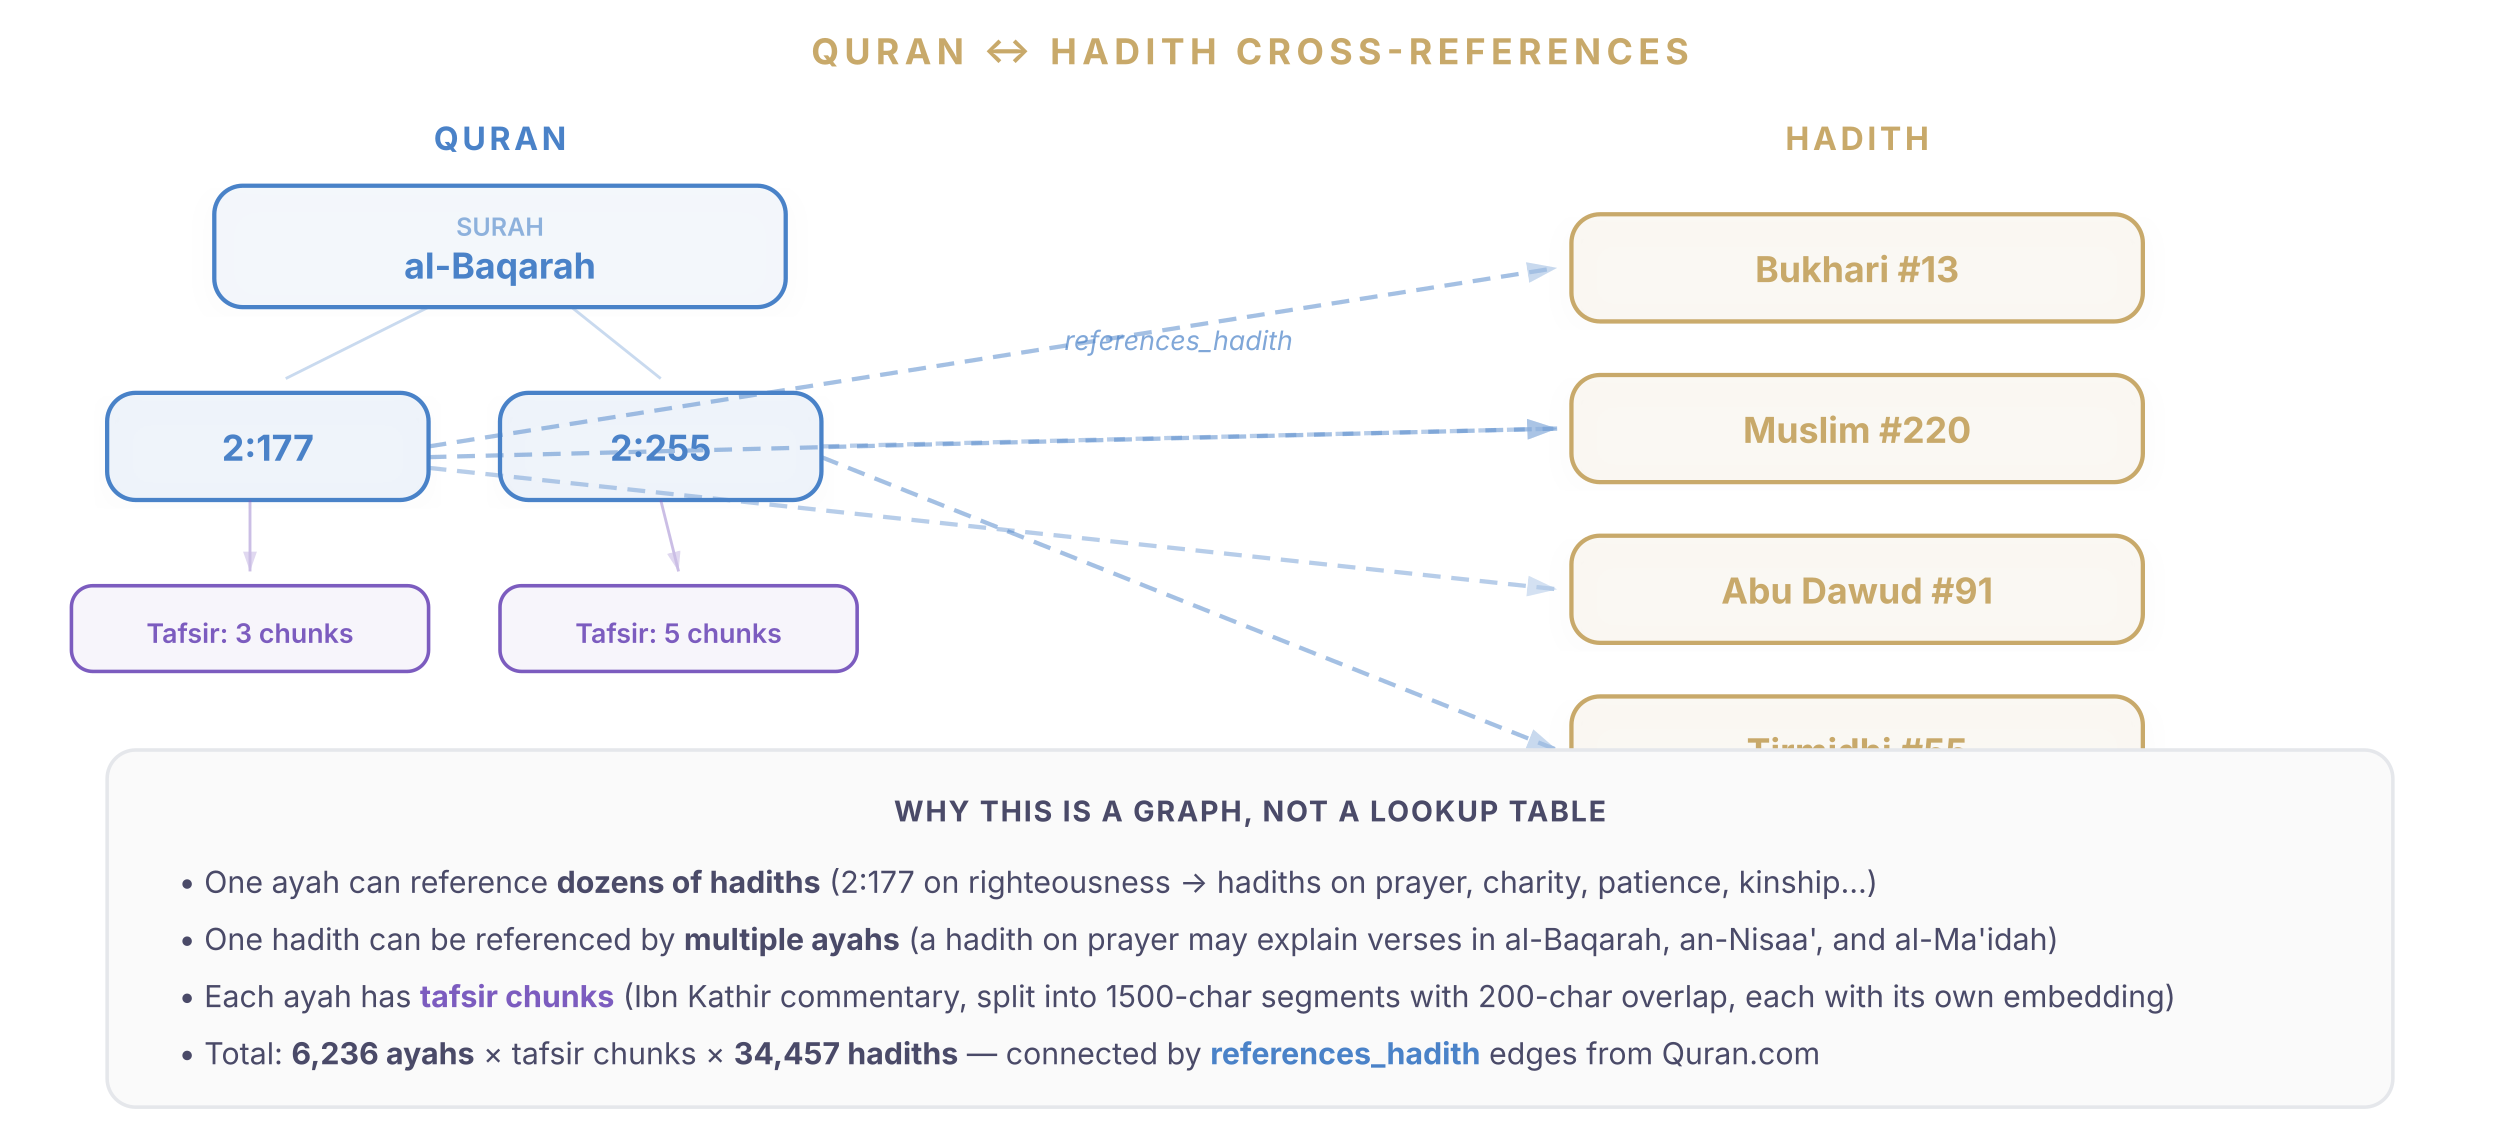
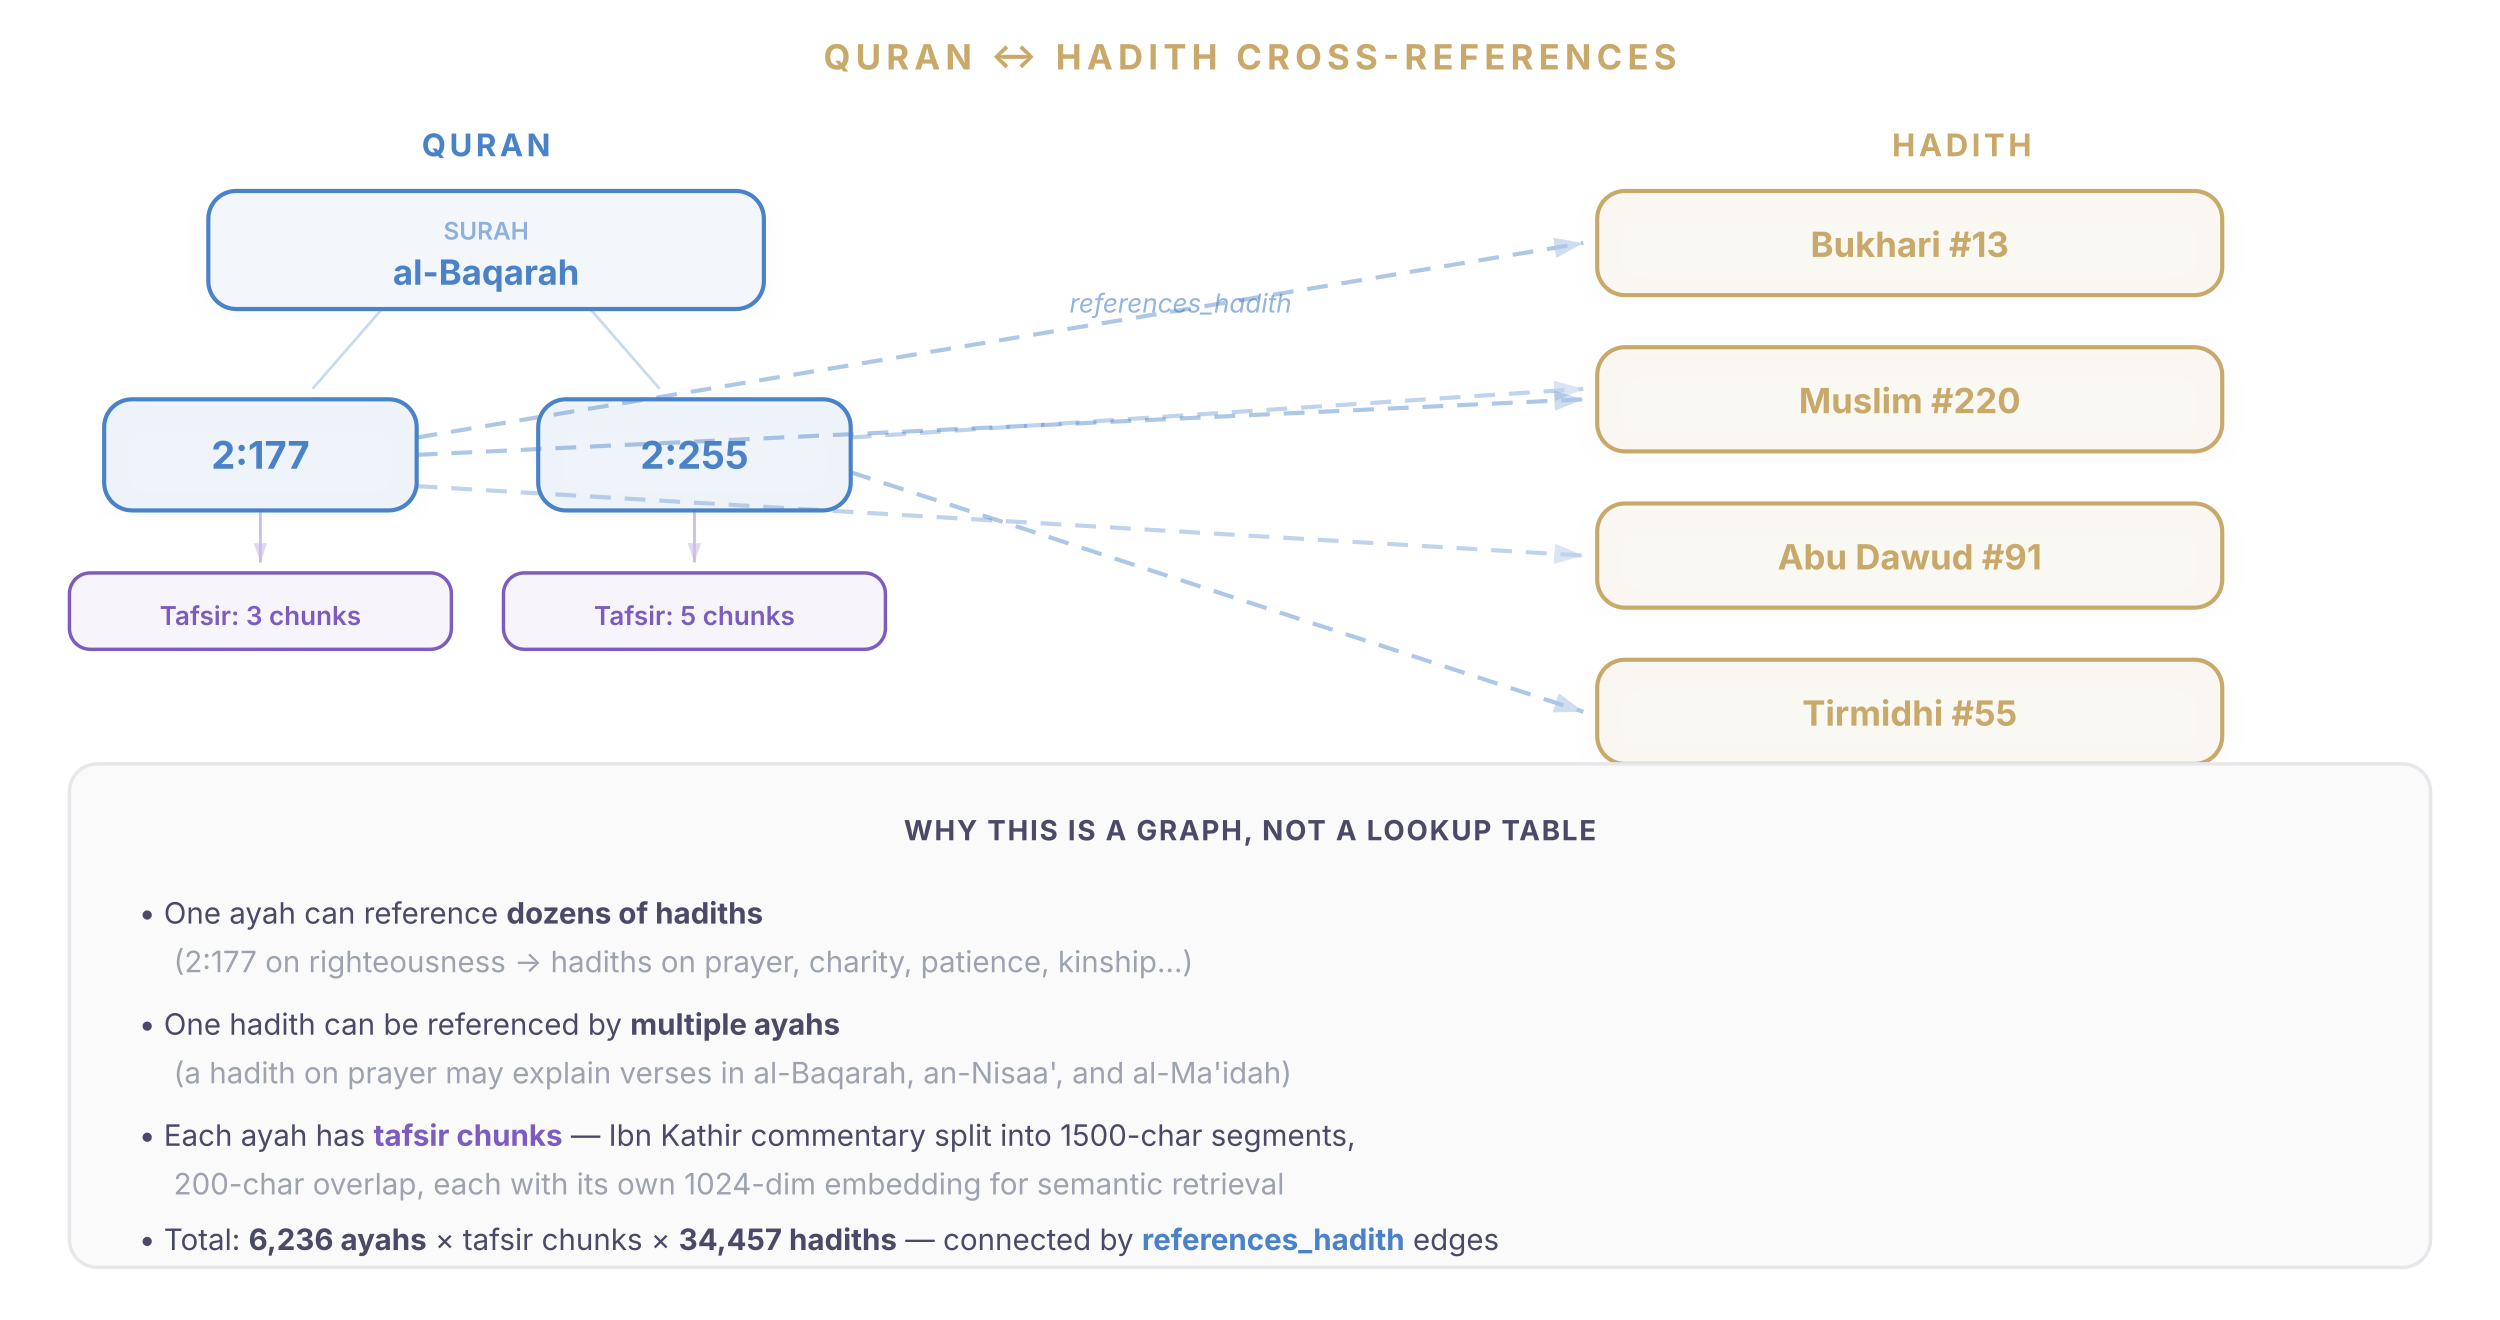
- <svg xmlns="http://www.w3.org/2000/svg" viewBox="0 0 700 320">
+ <svg xmlns="http://www.w3.org/2000/svg" viewBox="0 0 720 380">
  <defs>
    <filter id="shadow" x="-4%" y="-4%" width="108%" height="112%">
      <feDropShadow dx="0" dy="2" stdDeviation="4" flood-color="#000" flood-opacity="0.06" />
    </filter>
    <marker id="ab" viewBox="0 0 10 7" refX="10" refY="3.5" markerWidth="7" markerHeight="5" orient="auto-start-reverse">
      <path d="M 0 0 L 10 3.5 L 0 7 z" fill="#4a82c8" opacity="0.6" />
    </marker>
    <marker id="at" viewBox="0 0 10 7" refX="10" refY="3.5" markerWidth="7" markerHeight="5" orient="auto-start-reverse">
      <path d="M 0 0 L 10 3.5 L 0 7 z" fill="#7c5cbf" opacity="0.6" />
    </marker>
  </defs>
-   <text x="350" y="18" text-anchor="middle" font-family="system-ui, -apple-system, 'Segoe UI', sans-serif" font-size="10" font-weight="700" letter-spacing="1.5" fill="#c8a96a">QURAN ↔ HADITH CROSS-REFERENCES</text>
-   <text x="140" y="42" text-anchor="middle" font-family="system-ui, -apple-system, 'Segoe UI', sans-serif" font-size="9" font-weight="700" fill="#4a82c8" letter-spacing="1">QURAN</text>
-   <rect x="60" y="52" width="160" height="34" rx="8" fill="rgba(74,130,200,0.06)" stroke="#4a82c8" stroke-width="1.2" filter="url(#shadow)" />
-   <text x="140" y="66" text-anchor="middle" font-family="system-ui, -apple-system, 'Segoe UI', sans-serif" font-size="7" font-weight="600" fill="#4a82c8" opacity="0.6">SURAH</text>
-   <text x="140" y="78" text-anchor="middle" font-family="system-ui, -apple-system, 'Segoe UI', sans-serif" font-size="10" font-weight="700" fill="#4a82c8">al-Baqarah</text>
-   <rect x="30" y="110" width="90" height="30" rx="8" fill="rgba(74,130,200,0.08)" stroke="#4a82c8" stroke-width="1.2" filter="url(#shadow)" />
-   <text x="75" y="129" text-anchor="middle" font-family="system-ui, -apple-system, 'Segoe UI', sans-serif" font-size="10" font-weight="700" fill="#4a82c8">2:177</text>
-   <rect x="140" y="110" width="90" height="30" rx="8" fill="rgba(74,130,200,0.08)" stroke="#4a82c8" stroke-width="1.2" filter="url(#shadow)" />
-   <text x="185" y="129" text-anchor="middle" font-family="system-ui, -apple-system, 'Segoe UI', sans-serif" font-size="10" font-weight="700" fill="#4a82c8">2:255</text>
-   <line x1="120" y1="86" x2="80" y2="106" stroke="#4a82c8" stroke-width="0.8" opacity="0.3" />
-   <line x1="160" y1="86" x2="185" y2="106" stroke="#4a82c8" stroke-width="0.8" opacity="0.3" />
-   <rect x="20" y="164" width="100" height="24" rx="6" fill="rgba(124,92,191,0.06)" stroke="#7c5cbf" stroke-width="1" />
-   <text x="70" y="180" text-anchor="middle" font-family="system-ui, -apple-system, 'Segoe UI', sans-serif" font-size="7.5" font-weight="600" fill="#7c5cbf">Tafsir: 3 chunks</text>
-   <rect x="140" y="164" width="100" height="24" rx="6" fill="rgba(124,92,191,0.06)" stroke="#7c5cbf" stroke-width="1" />
-   <text x="190" y="180" text-anchor="middle" font-family="system-ui, -apple-system, 'Segoe UI', sans-serif" font-size="7.5" font-weight="600" fill="#7c5cbf">Tafsir: 5 chunks</text>
-   <line x1="70" y1="140" x2="70" y2="160" stroke="#7c5cbf" stroke-width="0.8" opacity="0.4" marker-end="url(#at)" />
-   <line x1="185" y1="140" x2="190" y2="160" stroke="#7c5cbf" stroke-width="0.8" opacity="0.4" marker-end="url(#at)" />
-   <text x="520" y="42" text-anchor="middle" font-family="system-ui, -apple-system, 'Segoe UI', sans-serif" font-size="9" font-weight="700" fill="#c8a96a" letter-spacing="1">HADITH</text>
-   <rect x="440" y="60" width="160" height="30" rx="8" fill="rgba(200,169,106,0.08)" stroke="#c8a96a" stroke-width="1.2" filter="url(#shadow)" />
-   <text x="520" y="79" text-anchor="middle" font-family="system-ui, -apple-system, 'Segoe UI', sans-serif" font-size="10" font-weight="700" fill="#c8a96a">Bukhari #13</text>
-   <rect x="440" y="105" width="160" height="30" rx="8" fill="rgba(200,169,106,0.08)" stroke="#c8a96a" stroke-width="1.2" filter="url(#shadow)" />
-   <text x="520" y="124" text-anchor="middle" font-family="system-ui, -apple-system, 'Segoe UI', sans-serif" font-size="10" font-weight="700" fill="#c8a96a">Muslim #220</text>
-   <rect x="440" y="150" width="160" height="30" rx="8" fill="rgba(200,169,106,0.08)" stroke="#c8a96a" stroke-width="1.2" filter="url(#shadow)" />
-   <text x="520" y="169" text-anchor="middle" font-family="system-ui, -apple-system, 'Segoe UI', sans-serif" font-size="10" font-weight="700" fill="#c8a96a">Abu Dawud #91</text>
-   <rect x="440" y="195" width="160" height="30" rx="8" fill="rgba(200,169,106,0.08)" stroke="#c8a96a" stroke-width="1.2" filter="url(#shadow)" />
-   <text x="520" y="214" text-anchor="middle" font-family="system-ui, -apple-system, 'Segoe UI', sans-serif" font-size="10" font-weight="700" fill="#c8a96a">Tirmidhi #55</text>
-   <line x1="120" y1="125" x2="436" y2="75" stroke="#4a82c8" stroke-width="1.2" stroke-dasharray="5,3" opacity="0.5" marker-end="url(#ab)" />
-   <line x1="120" y1="128" x2="436" y2="120" stroke="#4a82c8" stroke-width="1.2" stroke-dasharray="5,3" opacity="0.5" marker-end="url(#ab)" />
-   <line x1="120" y1="131" x2="436" y2="165" stroke="#4a82c8" stroke-width="1.2" stroke-dasharray="5,3" opacity="0.4" marker-end="url(#ab)" />
-   <line x1="230" y1="125" x2="436" y2="120" stroke="#4a82c8" stroke-width="1.2" stroke-dasharray="5,3" opacity="0.4" marker-end="url(#ab)" />
-   <line x1="230" y1="128" x2="436" y2="210" stroke="#4a82c8" stroke-width="1.2" stroke-dasharray="5,3" opacity="0.5" marker-end="url(#ab)" />
-   <text x="330" y="98" text-anchor="middle" font-family="system-ui, -apple-system, 'Segoe UI', sans-serif" font-size="7.5" font-style="italic" fill="#4a82c8" opacity="0.7">references_hadith</text>
-   <rect x="30" y="210" width="640" height="100" rx="8" fill="#fafafa" stroke="#e5e7eb" stroke-width="1" />
-   <text x="350" y="230" text-anchor="middle" font-family="system-ui, -apple-system, 'Segoe UI', sans-serif" font-size="8" font-weight="700" fill="#4a4a68" letter-spacing="0.5">WHY THIS IS A GRAPH, NOT A LOOKUP TABLE</text>
-   <text x="50" y="250" font-family="system-ui, -apple-system, 'Segoe UI', sans-serif" font-size="8.5" fill="#4a4a68">• One ayah can reference <tspan font-weight="700">dozens of hadiths</tspan> (2:177 on righteousness → hadiths on prayer, charity, patience, kinship...)</text>
-   <text x="50" y="266" font-family="system-ui, -apple-system, 'Segoe UI', sans-serif" font-size="8.5" fill="#4a4a68">• One hadith can be referenced by <tspan font-weight="700">multiple ayahs</tspan> (a hadith on prayer may explain verses in al-Baqarah, an-Nisaa', and al-Ma'idah)</text>
-   <text x="50" y="282" font-family="system-ui, -apple-system, 'Segoe UI', sans-serif" font-size="8.5" fill="#4a4a68">• Each ayah has <tspan font-weight="700" fill="#7c5cbf">tafsir chunks</tspan> (Ibn Kathir commentary, split into 1500-char segments with 200-char overlap, each with its own embedding)</text>
-   <text x="50" y="298" font-family="system-ui, -apple-system, 'Segoe UI', sans-serif" font-size="8.5" fill="#4a4a68">• Total: <tspan font-weight="700">6,236 ayahs</tspan> × tafsir chunks × <tspan font-weight="700">34,457 hadiths</tspan> — connected by <tspan font-weight="700" fill="#4a82c8">references_hadith</tspan> edges from Quran.com</text>
+   <text x="360" y="20" text-anchor="middle" font-family="system-ui, -apple-system, 'Segoe UI', sans-serif" font-size="10" font-weight="700" letter-spacing="1.5" fill="#c8a96a">QURAN ↔ HADITH CROSS-REFERENCES</text>
+   <text x="140" y="45" text-anchor="middle" font-family="system-ui, -apple-system, 'Segoe UI', sans-serif" font-size="9" font-weight="700" fill="#4a82c8" letter-spacing="1">QURAN</text>
+   <rect x="60" y="55" width="160" height="34" rx="8" fill="rgba(74,130,200,0.06)" stroke="#4a82c8" stroke-width="1.2" filter="url(#shadow)" />
+   <text x="140" y="69" text-anchor="middle" font-family="system-ui, -apple-system, 'Segoe UI', sans-serif" font-size="7" font-weight="600" fill="#4a82c8" opacity="0.6">SURAH</text>
+   <text x="140" y="82" text-anchor="middle" font-family="system-ui, -apple-system, 'Segoe UI', sans-serif" font-size="10" font-weight="700" fill="#4a82c8">al-Baqarah</text>
+   <line x1="110" y1="89" x2="90" y2="112" stroke="#4a82c8" stroke-width="0.8" opacity="0.3" />
+   <rect x="30" y="115" width="90" height="32" rx="8" fill="rgba(74,130,200,0.08)" stroke="#4a82c8" stroke-width="1.2" filter="url(#shadow)" />
+   <text x="75" y="135" text-anchor="middle" font-family="system-ui, -apple-system, 'Segoe UI', sans-serif" font-size="11" font-weight="700" fill="#4a82c8">2:177</text>
+   <line x1="170" y1="89" x2="190" y2="112" stroke="#4a82c8" stroke-width="0.8" opacity="0.3" />
+   <rect x="155" y="115" width="90" height="32" rx="8" fill="rgba(74,130,200,0.08)" stroke="#4a82c8" stroke-width="1.2" filter="url(#shadow)" />
+   <text x="200" y="135" text-anchor="middle" font-family="system-ui, -apple-system, 'Segoe UI', sans-serif" font-size="11" font-weight="700" fill="#4a82c8">2:255</text>
+   <line x1="75" y1="147" x2="75" y2="162" stroke="#7c5cbf" stroke-width="0.8" opacity="0.4" marker-end="url(#at)" />
+   <rect x="20" y="165" width="110" height="22" rx="6" fill="rgba(124,92,191,0.06)" stroke="#7c5cbf" stroke-width="1" />
+   <text x="75" y="180" text-anchor="middle" font-family="system-ui, -apple-system, 'Segoe UI', sans-serif" font-size="7.5" font-weight="600" fill="#7c5cbf">Tafsir: 3 chunks</text>
+   <line x1="200" y1="147" x2="200" y2="162" stroke="#7c5cbf" stroke-width="0.8" opacity="0.4" marker-end="url(#at)" />
+   <rect x="145" y="165" width="110" height="22" rx="6" fill="rgba(124,92,191,0.06)" stroke="#7c5cbf" stroke-width="1" />
+   <text x="200" y="180" text-anchor="middle" font-family="system-ui, -apple-system, 'Segoe UI', sans-serif" font-size="7.5" font-weight="600" fill="#7c5cbf">Tafsir: 5 chunks</text>
+   <text x="565" y="45" text-anchor="middle" font-family="system-ui, -apple-system, 'Segoe UI', sans-serif" font-size="9" font-weight="700" fill="#c8a96a" letter-spacing="1">HADITH</text>
+   <rect x="460" y="55" width="180" height="30" rx="8" fill="rgba(200,169,106,0.08)" stroke="#c8a96a" stroke-width="1.2" filter="url(#shadow)" />
+   <text x="550" y="74" text-anchor="middle" font-family="system-ui, -apple-system, 'Segoe UI', sans-serif" font-size="10" font-weight="700" fill="#c8a96a">Bukhari #13</text>
+   <rect x="460" y="100" width="180" height="30" rx="8" fill="rgba(200,169,106,0.08)" stroke="#c8a96a" stroke-width="1.2" filter="url(#shadow)" />
+   <text x="550" y="119" text-anchor="middle" font-family="system-ui, -apple-system, 'Segoe UI', sans-serif" font-size="10" font-weight="700" fill="#c8a96a">Muslim #220</text>
+   <rect x="460" y="145" width="180" height="30" rx="8" fill="rgba(200,169,106,0.08)" stroke="#c8a96a" stroke-width="1.2" filter="url(#shadow)" />
+   <text x="550" y="164" text-anchor="middle" font-family="system-ui, -apple-system, 'Segoe UI', sans-serif" font-size="10" font-weight="700" fill="#c8a96a">Abu Dawud #91</text>
+   <rect x="460" y="190" width="180" height="30" rx="8" fill="rgba(200,169,106,0.08)" stroke="#c8a96a" stroke-width="1.2" filter="url(#shadow)" />
+   <text x="550" y="209" text-anchor="middle" font-family="system-ui, -apple-system, 'Segoe UI', sans-serif" font-size="10" font-weight="700" fill="#c8a96a">Tirmidhi #55</text>
+   <line x1="120" y1="126" x2="456" y2="70" stroke="#4a82c8" stroke-width="1.2" stroke-dasharray="6,4" opacity="0.45" marker-end="url(#ab)" />
+   <line x1="120" y1="131" x2="456" y2="115" stroke="#4a82c8" stroke-width="1.2" stroke-dasharray="6,4" opacity="0.45" marker-end="url(#ab)" />
+   <line x1="120" y1="140" x2="456" y2="160" stroke="#4a82c8" stroke-width="1.2" stroke-dasharray="6,4" opacity="0.35" marker-end="url(#ab)" />
+   <line x1="245" y1="126" x2="456" y2="112" stroke="#4a82c8" stroke-width="1.2" stroke-dasharray="6,4" opacity="0.35" marker-end="url(#ab)" />
+   <line x1="245" y1="136" x2="456" y2="205" stroke="#4a82c8" stroke-width="1.2" stroke-dasharray="6,4" opacity="0.45" marker-end="url(#ab)" />
+   <text x="340" y="90" text-anchor="middle" font-family="system-ui, -apple-system, 'Segoe UI', sans-serif" font-size="7.5" font-style="italic" fill="#4a82c8" opacity="0.6">references_hadith</text>
+   <rect x="20" y="220" width="680" height="145" rx="8" fill="#fafafa" stroke="#e5e7eb" stroke-width="1" />
+   <text x="360" y="242" text-anchor="middle" font-family="system-ui, -apple-system, 'Segoe UI', sans-serif" font-size="8" font-weight="700" fill="#4a4a68" letter-spacing="0.5">WHY THIS IS A GRAPH, NOT A LOOKUP TABLE</text>
+   <text x="40" y="266" font-family="system-ui, -apple-system, 'Segoe UI', sans-serif" font-size="8.5" fill="#4a4a68">
+     <tspan x="40" dy="0">• One ayah can reference <tspan font-weight="700">dozens of hadiths</tspan>
+     </tspan>
+     <tspan x="50" dy="14" fill="#9ca3af">(2:177 on righteousness → hadiths on prayer, charity, patience, kinship...)</tspan>
+   </text>
+   <text x="40" y="298" font-family="system-ui, -apple-system, 'Segoe UI', sans-serif" font-size="8.5" fill="#4a4a68">
+     <tspan x="40" dy="0">• One hadith can be referenced by <tspan font-weight="700">multiple ayahs</tspan>
+     </tspan>
+     <tspan x="50" dy="14" fill="#9ca3af">(a hadith on prayer may explain verses in al-Baqarah, an-Nisaa', and al-Ma'idah)</tspan>
+   </text>
+   <text x="40" y="330" font-family="system-ui, -apple-system, 'Segoe UI', sans-serif" font-size="8.5" fill="#4a4a68">
+     <tspan x="40" dy="0">• Each ayah has <tspan font-weight="700" fill="#7c5cbf">tafsir chunks</tspan> — Ibn Kathir commentary split into 1500-char segments,</tspan>
+     <tspan x="50" dy="14" fill="#9ca3af">200-char overlap, each with its own 1024-dim embedding for semantic retrieval</tspan>
+   </text>
+   <text x="40" y="360" font-family="system-ui, -apple-system, 'Segoe UI', sans-serif" font-size="8.5" fill="#4a4a68">
+     • Total: <tspan font-weight="700">6,236 ayahs</tspan> × tafsir chunks × <tspan font-weight="700">34,457 hadiths</tspan> — connected by <tspan font-weight="700" fill="#4a82c8">references_hadith</tspan> edges
+   </text>
</svg>
